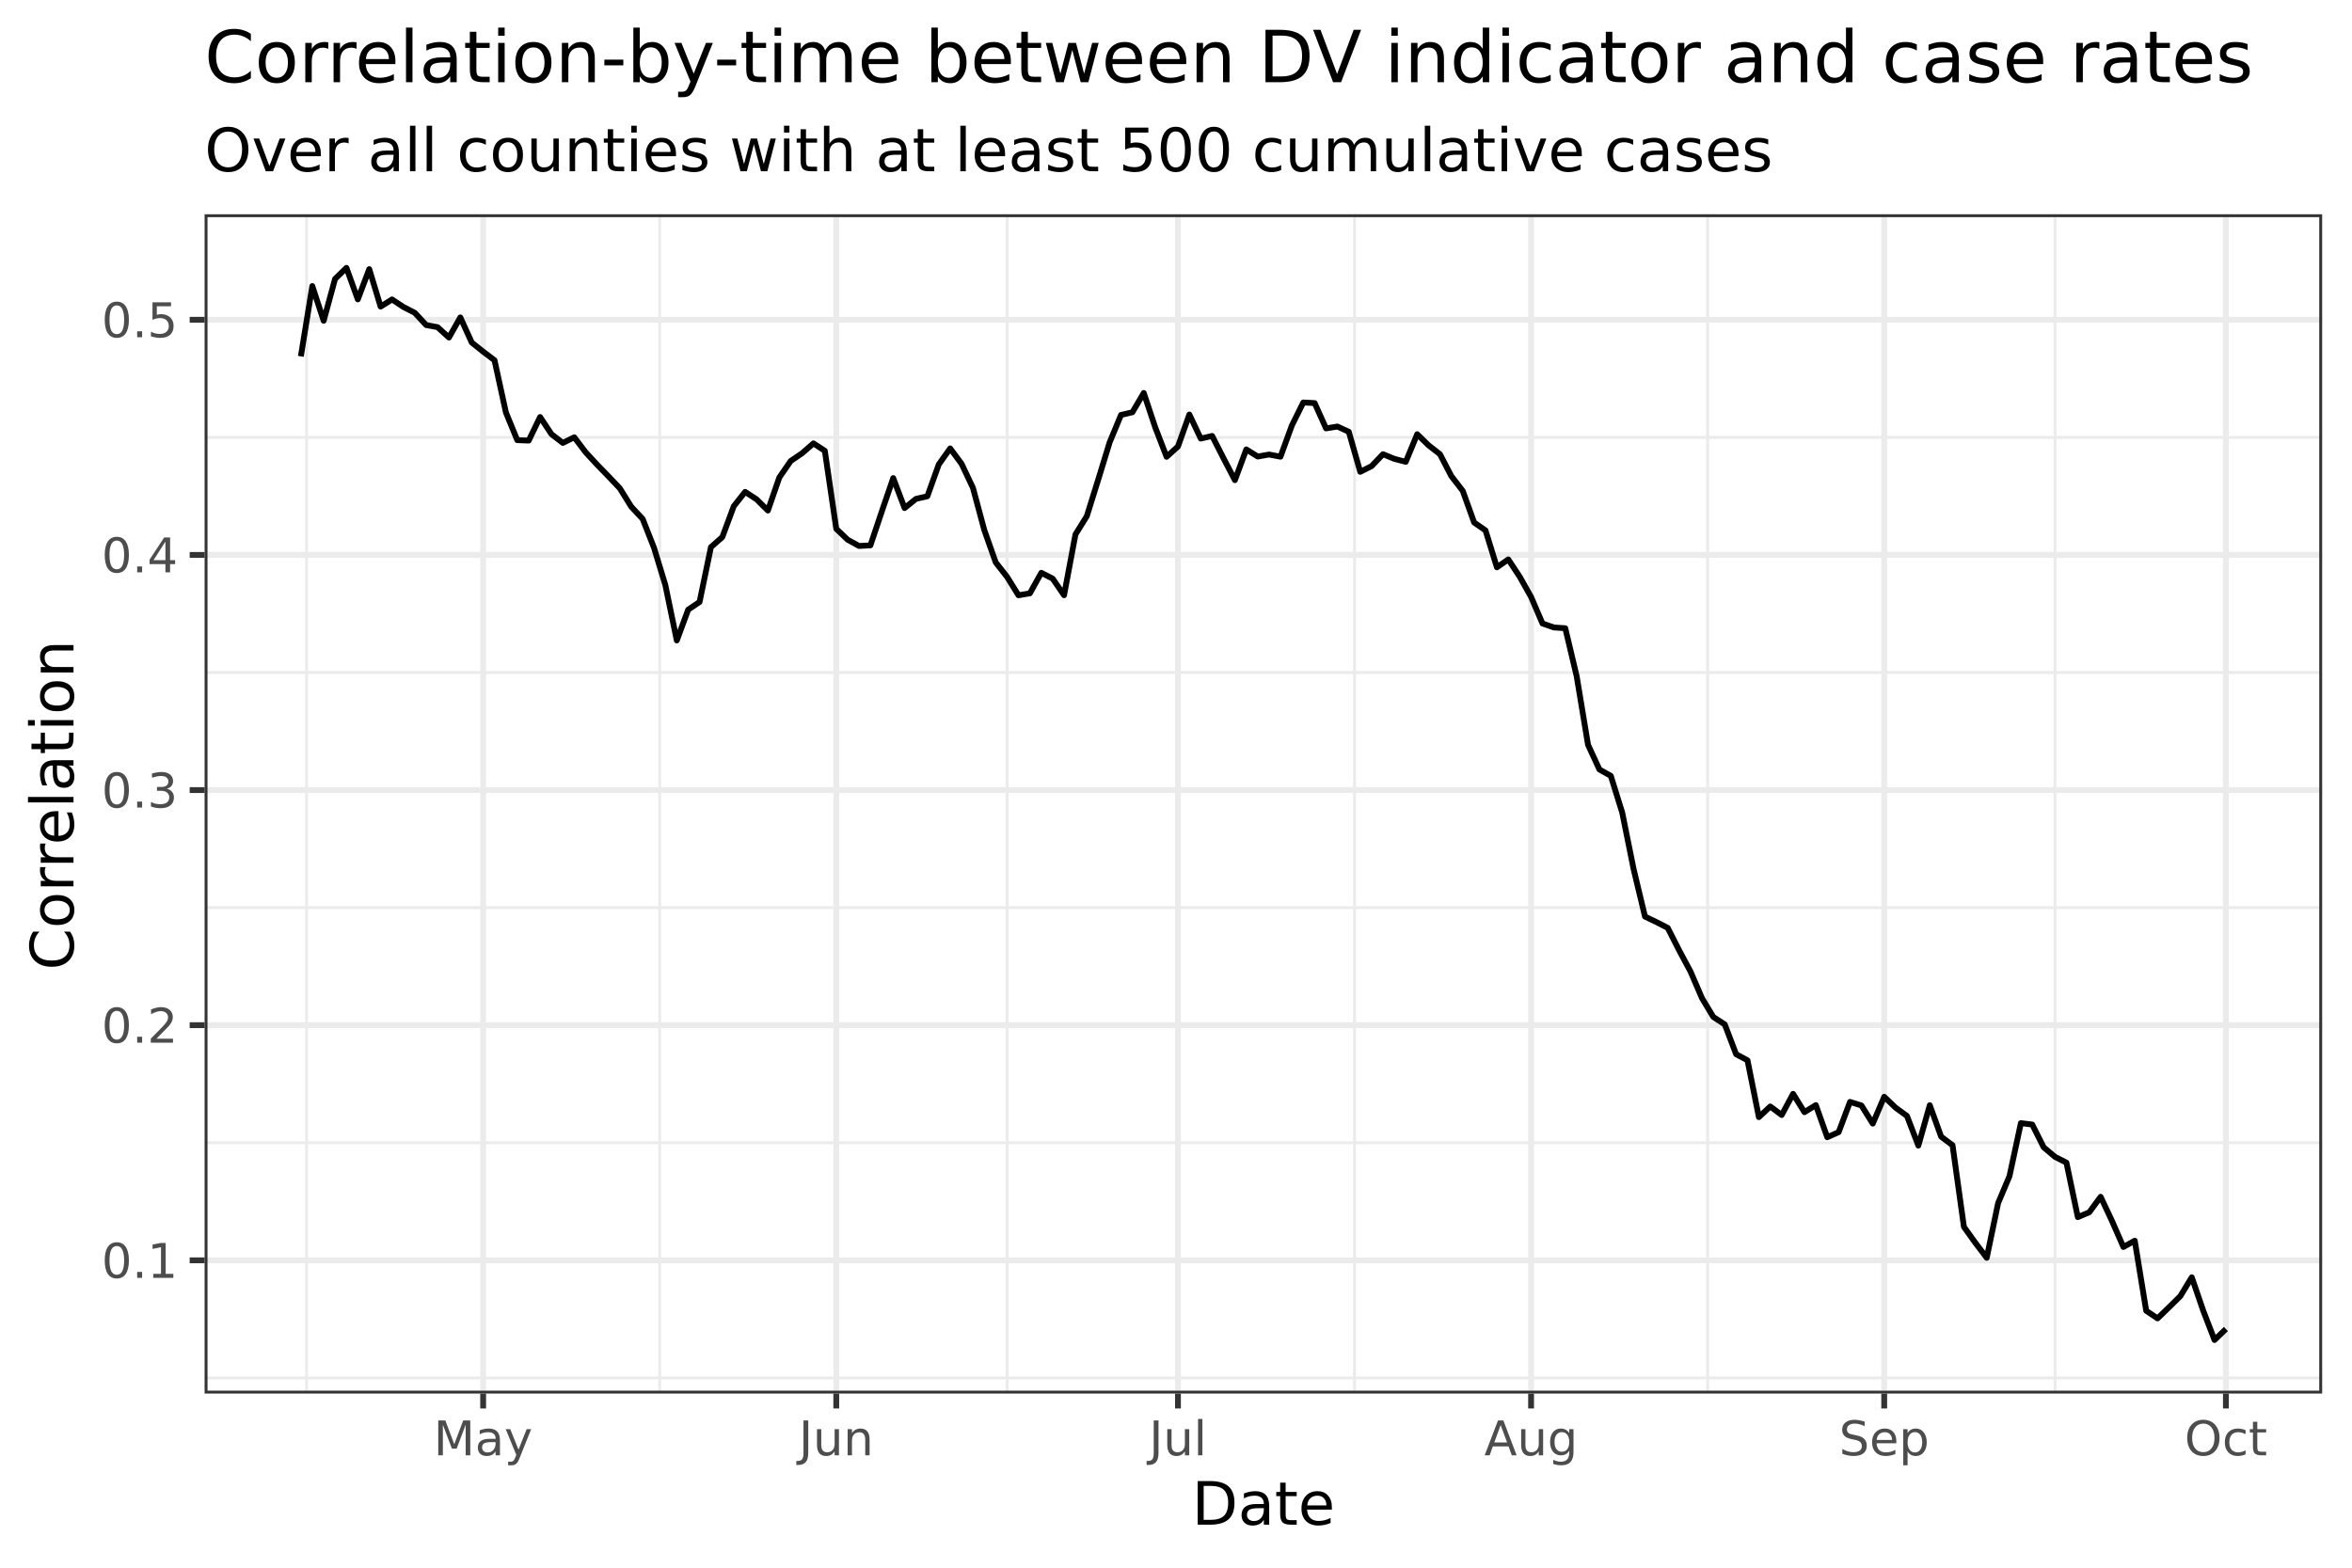
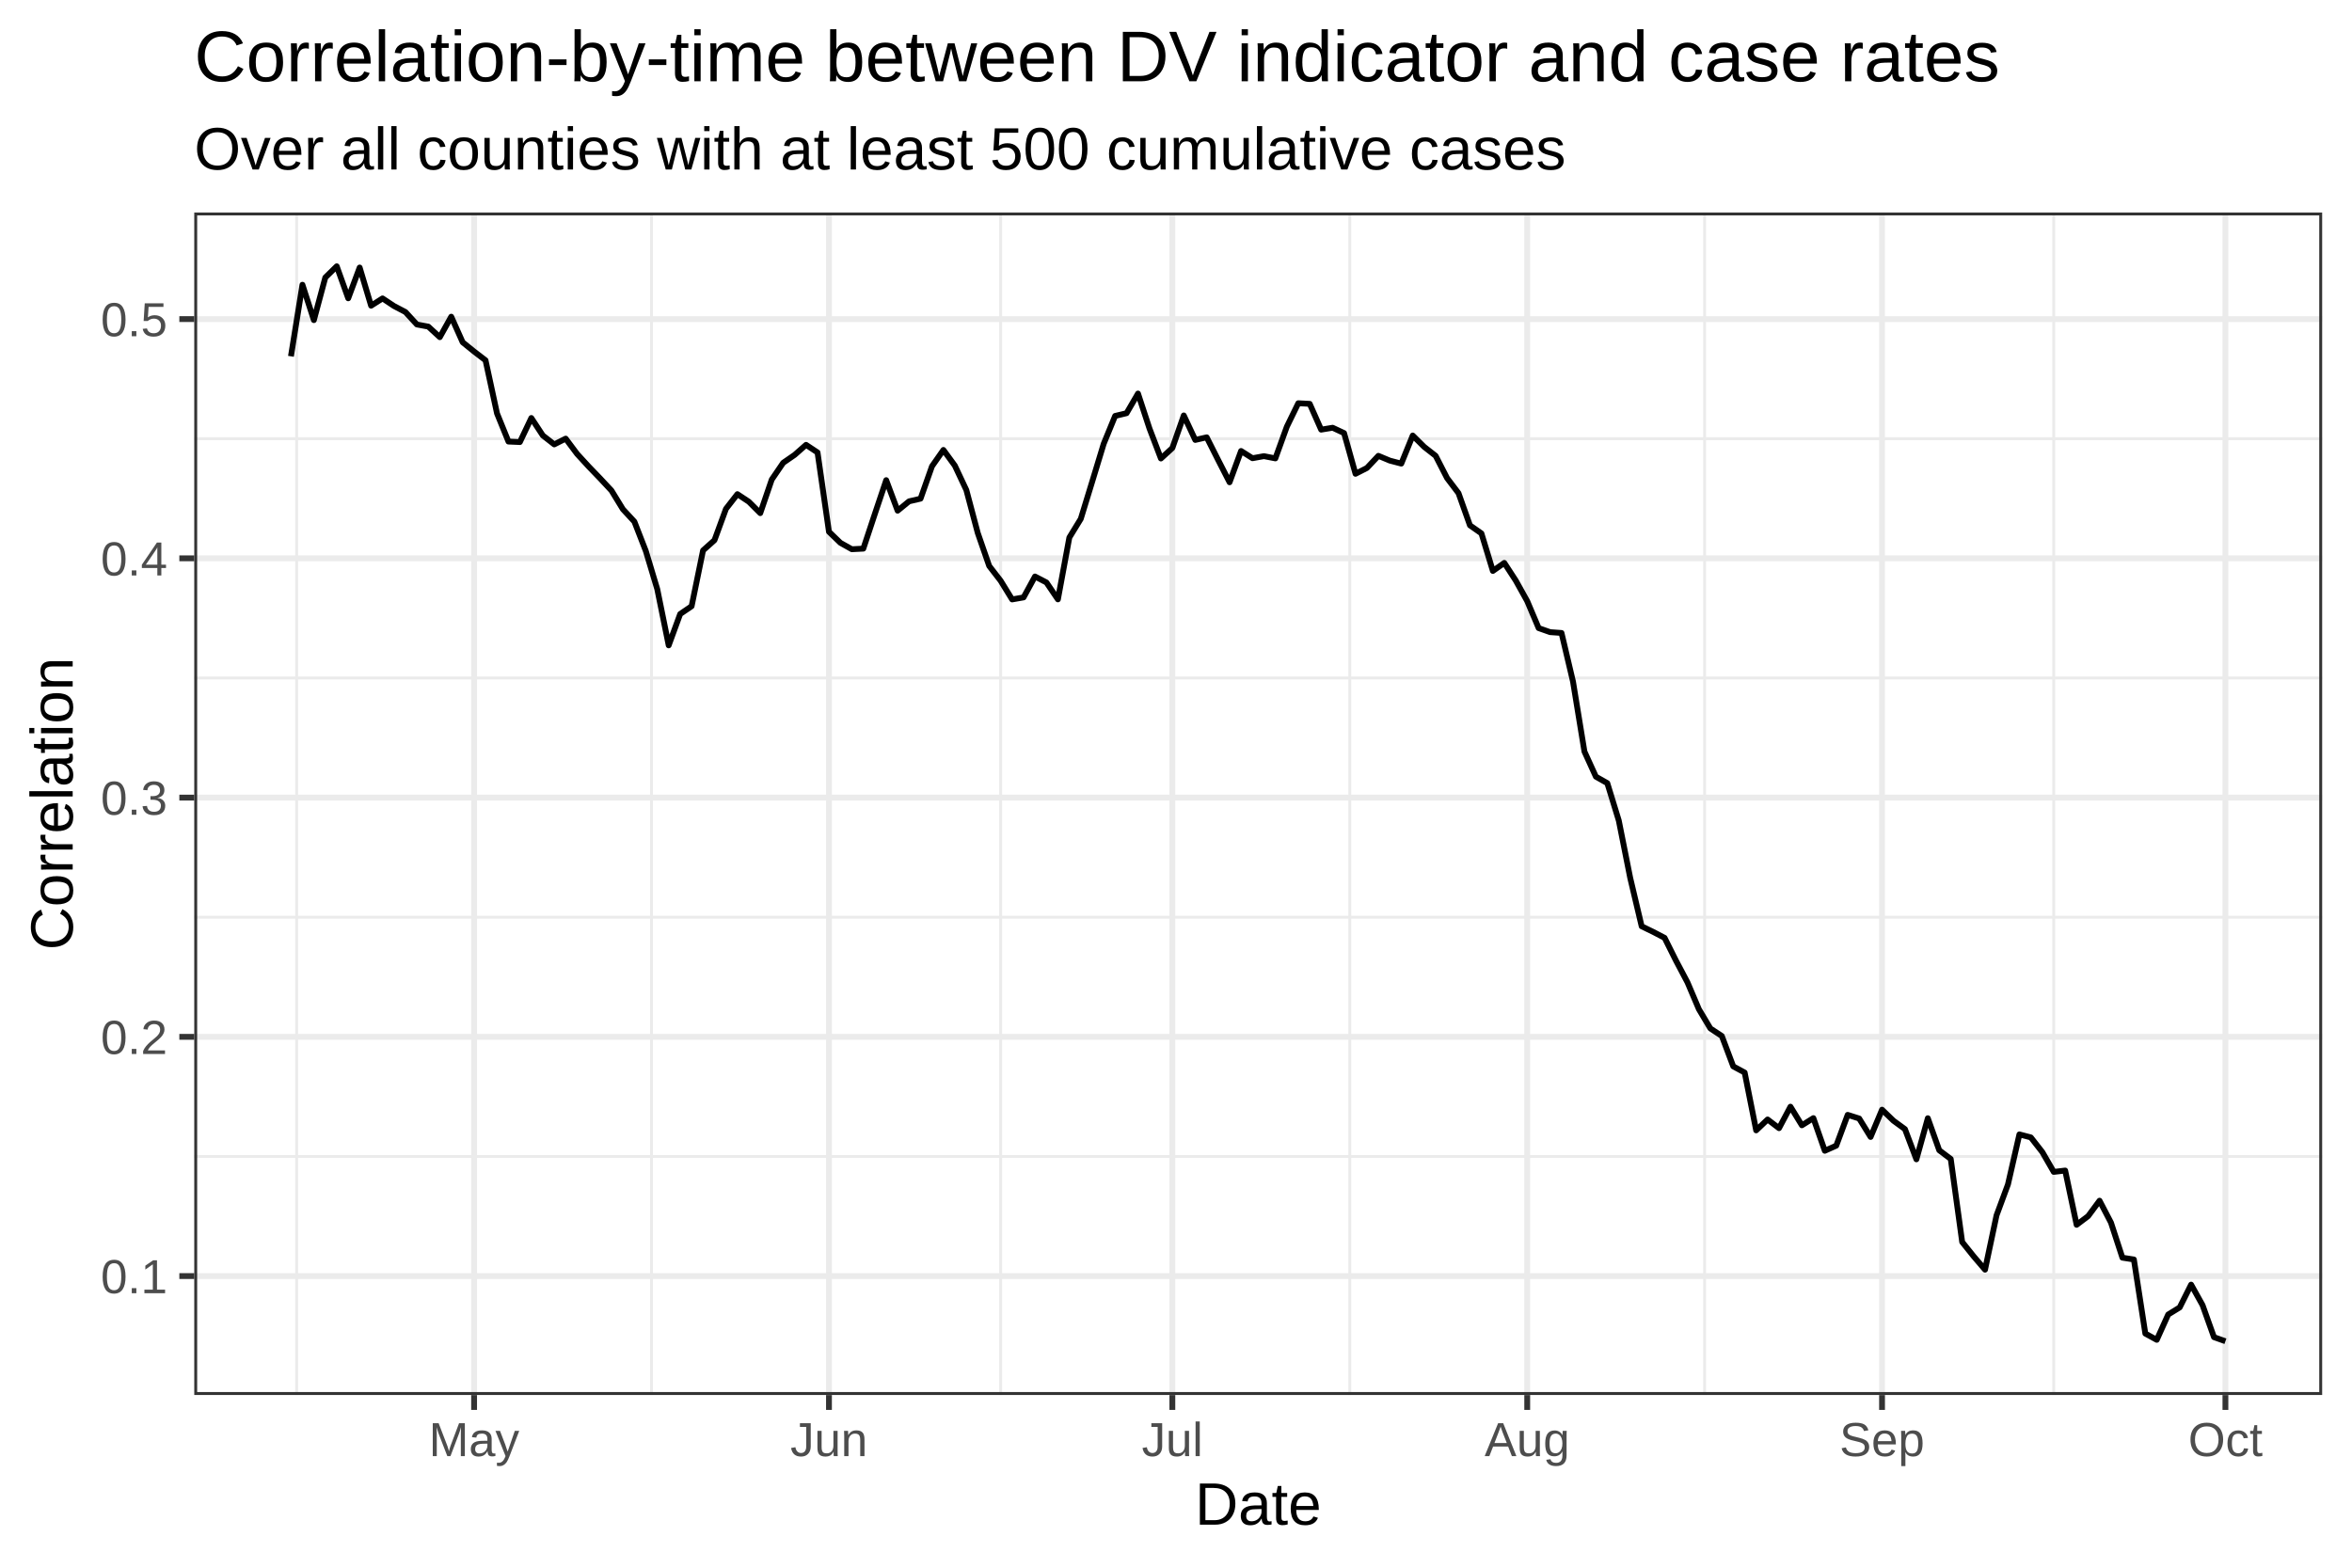
<svg xmlns="http://www.w3.org/2000/svg" viewBox="0 0 432.00 288.00">
  <defs>
    <style type="text/css">
    line, polyline, polygon, path, rect, circle {
      fill: none;
      stroke: #000000;
      stroke-linecap: round;
      stroke-linejoin: round;
      stroke-miterlimit: 10.00;
    }
  </style>
  </defs>
  <rect width="100%" height="100%" style="stroke: none; fill: #FFFFFF;" />
-   <rect x="0.00" y="0.00" width="432.00" height="288.00" style="stroke-width: 1.07; stroke: #FFFFFF; fill: #FFFFFF;" />
+   <rect x="0" y="0.00" width="432.00" height="288.00" style="stroke-width: 1.07; stroke: #FFFFFF; fill: #FFFFFF;" />
  <defs>
-     <clipPath id="cpMzcuNTh8NDI2LjUyfDI1Ni4wMnwzOS4zNg==">
-       <rect x="37.58" y="39.36" width="388.94" height="216.65" />
+     <clipPath id="cpMzUuNjh8NDI2LjUyfDI1Ni4yOHwzOS4wNA==">
+       <rect x="35.68" y="39.04" width="390.84" height="217.23" />
    </clipPath>
  </defs>
-   <rect x="37.58" y="39.36" width="388.94" height="216.65" style="stroke-width: 1.07; stroke: none; fill: #FFFFFF;" clip-path="url(#cpMzcuNTh8NDI2LjUyfDI1Ni4wMnwzOS4zNg==)" />
-   <polyline points="37.58,253.14 426.52,253.14 " style="stroke-width: 0.53; stroke: #EBEBEB; stroke-linecap: butt;" clip-path="url(#cpMzcuNTh8NDI2LjUyfDI1Ni4wMnwzOS4zNg==)" />
-   <polyline points="37.58,209.94 426.52,209.94 " style="stroke-width: 0.53; stroke: #EBEBEB; stroke-linecap: butt;" clip-path="url(#cpMzcuNTh8NDI2LjUyfDI1Ni4wMnwzOS4zNg==)" />
-   <polyline points="37.58,166.74 426.52,166.74 " style="stroke-width: 0.53; stroke: #EBEBEB; stroke-linecap: butt;" clip-path="url(#cpMzcuNTh8NDI2LjUyfDI1Ni4wMnwzOS4zNg==)" />
-   <polyline points="37.58,123.55 426.52,123.55 " style="stroke-width: 0.53; stroke: #EBEBEB; stroke-linecap: butt;" clip-path="url(#cpMzcuNTh8NDI2LjUyfDI1Ni4wMnwzOS4zNg==)" />
-   <polyline points="37.58,80.35 426.52,80.35 " style="stroke-width: 0.53; stroke: #EBEBEB; stroke-linecap: butt;" clip-path="url(#cpMzcuNTh8NDI2LjUyfDI1Ni4wMnwzOS4zNg==)" />
-   <polyline points="56.31,256.02 56.31,39.36 " style="stroke-width: 0.53; stroke: #EBEBEB; stroke-linecap: butt;" clip-path="url(#cpMzcuNTh8NDI2LjUyfDI1Ni4wMnwzOS4zNg==)" />
-   <polyline points="121.17,256.02 121.17,39.36 " style="stroke-width: 0.53; stroke: #EBEBEB; stroke-linecap: butt;" clip-path="url(#cpMzcuNTh8NDI2LjUyfDI1Ni4wMnwzOS4zNg==)" />
-   <polyline points="184.98,256.02 184.98,39.36 " style="stroke-width: 0.53; stroke: #EBEBEB; stroke-linecap: butt;" clip-path="url(#cpMzcuNTh8NDI2LjUyfDI1Ni4wMnwzOS4zNg==)" />
-   <polyline points="248.79,256.02 248.79,39.36 " style="stroke-width: 0.53; stroke: #EBEBEB; stroke-linecap: butt;" clip-path="url(#cpMzcuNTh8NDI2LjUyfDI1Ni4wMnwzOS4zNg==)" />
-   <polyline points="313.65,256.02 313.65,39.36 " style="stroke-width: 0.53; stroke: #EBEBEB; stroke-linecap: butt;" clip-path="url(#cpMzcuNTh8NDI2LjUyfDI1Ni4wMnwzOS4zNg==)" />
-   <polyline points="377.46,256.02 377.46,39.36 " style="stroke-width: 0.53; stroke: #EBEBEB; stroke-linecap: butt;" clip-path="url(#cpMzcuNTh8NDI2LjUyfDI1Ni4wMnwzOS4zNg==)" />
-   <polyline points="37.58,231.54 426.52,231.54 " style="stroke-width: 1.07; stroke: #EBEBEB; stroke-linecap: butt;" clip-path="url(#cpMzcuNTh8NDI2LjUyfDI1Ni4wMnwzOS4zNg==)" />
-   <polyline points="37.58,188.34 426.52,188.34 " style="stroke-width: 1.07; stroke: #EBEBEB; stroke-linecap: butt;" clip-path="url(#cpMzcuNTh8NDI2LjUyfDI1Ni4wMnwzOS4zNg==)" />
-   <polyline points="37.58,145.15 426.52,145.15 " style="stroke-width: 1.07; stroke: #EBEBEB; stroke-linecap: butt;" clip-path="url(#cpMzcuNTh8NDI2LjUyfDI1Ni4wMnwzOS4zNg==)" />
-   <polyline points="37.58,101.95 426.52,101.95 " style="stroke-width: 1.07; stroke: #EBEBEB; stroke-linecap: butt;" clip-path="url(#cpMzcuNTh8NDI2LjUyfDI1Ni4wMnwzOS4zNg==)" />
-   <polyline points="37.58,58.75 426.52,58.75 " style="stroke-width: 1.07; stroke: #EBEBEB; stroke-linecap: butt;" clip-path="url(#cpMzcuNTh8NDI2LjUyfDI1Ni4wMnwzOS4zNg==)" />
-   <polyline points="88.74,256.02 88.74,39.36 " style="stroke-width: 1.07; stroke: #EBEBEB; stroke-linecap: butt;" clip-path="url(#cpMzcuNTh8NDI2LjUyfDI1Ni4wMnwzOS4zNg==)" />
-   <polyline points="153.60,256.02 153.60,39.36 " style="stroke-width: 1.07; stroke: #EBEBEB; stroke-linecap: butt;" clip-path="url(#cpMzcuNTh8NDI2LjUyfDI1Ni4wMnwzOS4zNg==)" />
-   <polyline points="216.36,256.02 216.36,39.36 " style="stroke-width: 1.07; stroke: #EBEBEB; stroke-linecap: butt;" clip-path="url(#cpMzcuNTh8NDI2LjUyfDI1Ni4wMnwzOS4zNg==)" />
-   <polyline points="281.22,256.02 281.22,39.36 " style="stroke-width: 1.07; stroke: #EBEBEB; stroke-linecap: butt;" clip-path="url(#cpMzcuNTh8NDI2LjUyfDI1Ni4wMnwzOS4zNg==)" />
-   <polyline points="346.08,256.02 346.08,39.36 " style="stroke-width: 1.07; stroke: #EBEBEB; stroke-linecap: butt;" clip-path="url(#cpMzcuNTh8NDI2LjUyfDI1Ni4wMnwzOS4zNg==)" />
-   <polyline points="408.84,256.02 408.84,39.36 " style="stroke-width: 1.07; stroke: #EBEBEB; stroke-linecap: butt;" clip-path="url(#cpMzcuNTh8NDI2LjUyfDI1Ni4wMnwzOS4zNg==)" />
-   <polyline points="55.26,65.47 57.36,52.55 59.45,58.93 61.54,51.24 63.63,49.21 65.72,55.00 67.82,49.44 69.91,56.33 72.00,55.01 74.09,56.39 76.19,57.47 78.28,59.72 80.37,60.10 82.46,62.01 84.55,58.31 86.65,62.93 88.74,64.60 90.83,66.18 92.92,75.77 95.01,80.86 97.11,80.94 99.20,76.61 101.29,79.76 103.38,81.37 105.48,80.33 107.57,83.09 109.66,85.35 111.75,87.50 113.84,89.70 115.94,93.08 118.03,95.32 120.12,100.62 122.21,107.50 124.31,117.66 126.40,112.00 128.49,110.59 130.58,100.51 132.67,98.67 134.77,93.01 136.86,90.36 138.95,91.72 141.04,93.79 143.14,87.72 145.23,84.69 147.32,83.27 149.41,81.45 151.50,82.82 153.60,97.15 155.69,99.15 157.78,100.30 159.87,100.19 161.96,93.97 164.06,87.83 166.15,93.34 168.24,91.65 170.33,91.17 172.43,85.32 174.52,82.38 176.61,85.20 178.70,89.61 180.79,97.38 182.89,103.32 184.98,105.99 187.07,109.36 189.16,109.00 191.26,105.23 193.35,106.30 195.44,109.35 197.53,98.19 199.62,94.82 201.72,88.09 203.81,81.27 205.90,76.23 207.99,75.74 210.08,72.19 212.18,78.50 214.27,83.92 216.36,82.03 218.45,76.15 220.55,80.57 222.64,80.09 224.73,84.19 226.82,88.21 228.91,82.56 231.01,83.87 233.10,83.50 235.19,83.90 237.28,78.17 239.38,73.94 241.47,74.05 243.56,78.70 245.65,78.36 247.74,79.32 249.84,86.68 251.93,85.63 254.02,83.44 256.11,84.30 258.20,84.84 260.30,79.77 262.39,81.81 264.48,83.44 266.57,87.46 268.67,90.18 270.76,95.99 272.85,97.44 274.94,104.22 277.03,102.77 279.13,105.95 281.22,109.67 283.31,114.54 285.40,115.27 287.50,115.41 289.59,124.21 291.68,136.83 293.77,141.36 295.86,142.53 297.96,149.29 300.05,159.66 302.14,168.38 304.23,169.39 306.32,170.46 308.42,174.60 310.51,178.50 312.60,183.35 314.69,186.83 316.79,188.19 318.88,193.67 320.97,194.79 323.06,205.23 325.15,203.27 327.25,204.84 329.34,200.95 331.43,204.32 333.52,203.02 335.62,208.92 337.71,207.99 339.80,202.43 341.89,203.08 343.98,206.42 346.08,201.49 348.17,203.49 350.26,205.01 352.35,210.46 354.45,203.04 356.54,208.82 358.63,210.39 360.72,225.39 362.81,228.30 364.91,231.07 367.00,221.02 369.09,216.07 371.18,206.33 373.27,206.59 375.37,210.77 377.46,212.53 379.55,213.59 381.64,223.60 383.74,222.71 385.83,219.86 387.92,224.31 390.01,229.08 392.10,227.93 394.20,240.80 396.29,242.20 398.38,240.17 400.47,238.11 402.57,234.65 404.66,240.75 406.75,246.17 408.84,244.15 " style="stroke-width: 1.07; stroke-linecap: butt;" clip-path="url(#cpMzcuNTh8NDI2LjUyfDI1Ni4wMnwzOS4zNg==)" />
-   <rect x="37.58" y="39.36" width="388.94" height="216.65" style="stroke-width: 1.07; stroke: #333333;" clip-path="url(#cpMzcuNTh8NDI2LjUyfDI1Ni4wMnwzOS4zNg==)" />
+   <rect x="35.68" y="39.04" width="390.84" height="217.23" style="stroke-width: 1.07; stroke: none; fill: #FFFFFF;" clip-path="url(#cpMzUuNjh8NDI2LjUyfDI1Ni4yOHwzOS4wNA==)" />
+   <polyline points="35.68,212.46 426.52,212.46 " style="stroke-width: 0.53; stroke: #EBEBEB; stroke-linecap: butt;" clip-path="url(#cpMzUuNjh8NDI2LjUyfDI1Ni4yOHwzOS4wNA==)" />
+   <polyline points="35.68,168.50 426.52,168.50 " style="stroke-width: 0.53; stroke: #EBEBEB; stroke-linecap: butt;" clip-path="url(#cpMzUuNjh8NDI2LjUyfDI1Ni4yOHwzOS4wNA==)" />
+   <polyline points="35.68,124.55 426.52,124.55 " style="stroke-width: 0.53; stroke: #EBEBEB; stroke-linecap: butt;" clip-path="url(#cpMzUuNjh8NDI2LjUyfDI1Ni4yOHwzOS4wNA==)" />
+   <polyline points="35.68,80.60 426.52,80.60 " style="stroke-width: 0.53; stroke: #EBEBEB; stroke-linecap: butt;" clip-path="url(#cpMzUuNjh8NDI2LjUyfDI1Ni4yOHwzOS4wNA==)" />
+   <polyline points="54.49,256.28 54.49,39.04 " style="stroke-width: 0.53; stroke: #EBEBEB; stroke-linecap: butt;" clip-path="url(#cpMzUuNjh8NDI2LjUyfDI1Ni4yOHwzOS4wNA==)" />
+   <polyline points="119.67,256.28 119.67,39.04 " style="stroke-width: 0.53; stroke: #EBEBEB; stroke-linecap: butt;" clip-path="url(#cpMzUuNjh8NDI2LjUyfDI1Ni4yOHwzOS4wNA==)" />
+   <polyline points="183.79,256.28 183.79,39.04 " style="stroke-width: 0.53; stroke: #EBEBEB; stroke-linecap: butt;" clip-path="url(#cpMzUuNjh8NDI2LjUyfDI1Ni4yOHwzOS4wNA==)" />
+   <polyline points="247.92,256.28 247.92,39.04 " style="stroke-width: 0.53; stroke: #EBEBEB; stroke-linecap: butt;" clip-path="url(#cpMzUuNjh8NDI2LjUyfDI1Ni4yOHwzOS4wNA==)" />
+   <polyline points="313.09,256.28 313.09,39.04 " style="stroke-width: 0.53; stroke: #EBEBEB; stroke-linecap: butt;" clip-path="url(#cpMzUuNjh8NDI2LjUyfDI1Ni4yOHwzOS4wNA==)" />
+   <polyline points="377.22,256.28 377.22,39.04 " style="stroke-width: 0.53; stroke: #EBEBEB; stroke-linecap: butt;" clip-path="url(#cpMzUuNjh8NDI2LjUyfDI1Ni4yOHwzOS4wNA==)" />
+   <polyline points="35.68,234.43 426.52,234.43 " style="stroke-width: 1.07; stroke: #EBEBEB; stroke-linecap: butt;" clip-path="url(#cpMzUuNjh8NDI2LjUyfDI1Ni4yOHwzOS4wNA==)" />
+   <polyline points="35.68,190.48 426.52,190.48 " style="stroke-width: 1.07; stroke: #EBEBEB; stroke-linecap: butt;" clip-path="url(#cpMzUuNjh8NDI2LjUyfDI1Ni4yOHwzOS4wNA==)" />
+   <polyline points="35.68,146.53 426.52,146.53 " style="stroke-width: 1.07; stroke: #EBEBEB; stroke-linecap: butt;" clip-path="url(#cpMzUuNjh8NDI2LjUyfDI1Ni4yOHwzOS4wNA==)" />
+   <polyline points="35.68,102.57 426.52,102.57 " style="stroke-width: 1.07; stroke: #EBEBEB; stroke-linecap: butt;" clip-path="url(#cpMzUuNjh8NDI2LjUyfDI1Ni4yOHwzOS4wNA==)" />
+   <polyline points="35.68,58.62 426.52,58.62 " style="stroke-width: 1.07; stroke: #EBEBEB; stroke-linecap: butt;" clip-path="url(#cpMzUuNjh8NDI2LjUyfDI1Ni4yOHwzOS4wNA==)" />
+   <polyline points="87.08,256.28 87.08,39.04 " style="stroke-width: 1.07; stroke: #EBEBEB; stroke-linecap: butt;" clip-path="url(#cpMzUuNjh8NDI2LjUyfDI1Ni4yOHwzOS4wNA==)" />
+   <polyline points="152.26,256.28 152.26,39.04 " style="stroke-width: 1.07; stroke: #EBEBEB; stroke-linecap: butt;" clip-path="url(#cpMzUuNjh8NDI2LjUyfDI1Ni4yOHwzOS4wNA==)" />
+   <polyline points="215.33,256.28 215.33,39.04 " style="stroke-width: 1.07; stroke: #EBEBEB; stroke-linecap: butt;" clip-path="url(#cpMzUuNjh8NDI2LjUyfDI1Ni4yOHwzOS4wNA==)" />
+   <polyline points="280.51,256.28 280.51,39.04 " style="stroke-width: 1.07; stroke: #EBEBEB; stroke-linecap: butt;" clip-path="url(#cpMzUuNjh8NDI2LjUyfDI1Ni4yOHwzOS4wNA==)" />
+   <polyline points="345.68,256.28 345.68,39.04 " style="stroke-width: 1.07; stroke: #EBEBEB; stroke-linecap: butt;" clip-path="url(#cpMzUuNjh8NDI2LjUyfDI1Ni4yOHwzOS4wNA==)" />
+   <polyline points="408.75,256.28 408.75,39.04 " style="stroke-width: 1.07; stroke: #EBEBEB; stroke-linecap: butt;" clip-path="url(#cpMzUuNjh8NDI2LjUyfDI1Ni4yOHwzOS4wNA==)" />
+   <polyline points="53.44,65.46 55.55,52.31 57.65,58.81 59.75,50.98 61.85,48.92 63.96,54.80 66.06,49.15 68.16,56.16 70.26,54.82 72.37,56.22 74.47,57.32 76.57,59.61 78.67,60.00 80.78,61.94 82.88,58.18 84.98,62.88 87.08,64.58 89.18,66.19 91.29,75.95 93.39,81.12 95.49,81.21 97.59,76.79 99.70,80.00 101.80,81.64 103.90,80.58 106.00,83.39 108.11,85.69 110.21,87.87 112.31,90.12 114.41,93.55 116.52,95.83 118.62,101.23 120.72,108.22 122.82,118.56 124.93,112.80 127.03,111.37 129.13,101.12 131.23,99.24 133.34,93.48 135.44,90.78 137.54,92.17 139.64,94.27 141.75,88.10 143.85,85.02 145.95,83.57 148.05,81.72 150.16,83.12 152.26,97.69 154.36,99.72 156.46,100.90 158.57,100.79 160.67,94.46 162.77,88.21 164.87,93.82 166.97,92.10 169.08,91.61 171.18,85.66 173.28,82.66 175.38,85.54 177.49,90.02 179.59,97.92 181.69,103.97 183.79,106.69 185.90,110.12 188.00,109.75 190.10,105.91 192.20,107.00 194.31,110.11 196.41,98.75 198.51,95.32 200.61,88.47 202.72,81.53 204.82,76.41 206.92,75.91 209.02,72.30 211.13,78.72 213.23,84.23 215.33,82.31 217.43,76.32 219.54,80.82 221.64,80.34 223.74,84.50 225.84,88.60 227.95,82.85 230.05,84.18 232.15,83.80 234.25,84.21 236.36,78.38 238.46,74.08 240.56,74.19 242.66,78.93 244.77,78.58 246.87,79.56 248.97,87.04 251.07,85.97 253.17,83.74 255.28,84.62 257.38,85.17 259.48,80.01 261.58,82.09 263.69,83.74 265.79,87.83 267.89,90.60 269.99,96.51 272.10,97.99 274.20,104.89 276.30,103.41 278.40,106.64 280.51,110.43 282.61,115.39 284.71,116.13 286.81,116.28 288.92,125.22 291.02,138.07 293.12,142.68 295.22,143.87 297.33,150.75 299.43,161.30 301.53,170.17 303.63,171.19 305.74,172.29 307.84,176.49 309.94,180.46 312.04,185.40 314.15,188.94 316.25,190.32 318.35,195.90 320.45,197.04 322.56,207.66 324.66,205.66 326.76,207.26 328.86,203.31 330.96,206.73 333.07,205.41 335.17,211.41 337.27,210.47 339.37,204.81 341.48,205.48 343.58,208.87 345.68,203.86 347.78,205.89 349.89,207.43 351.99,212.98 354.09,205.43 356.19,211.32 358.30,212.91 360.40,228.17 362.50,230.79 364.60,233.25 366.71,223.27 368.81,217.59 370.91,208.40 373.01,208.95 375.12,211.65 377.22,215.29 379.32,215.04 381.42,225.01 383.53,223.42 385.63,220.58 387.73,224.61 389.83,231.05 391.94,231.38 394.04,244.99 396.14,246.14 398.24,241.49 400.35,240.19 402.45,236.00 404.55,239.77 406.65,245.65 408.75,246.40 " style="stroke-width: 1.07; stroke-linecap: butt;" clip-path="url(#cpMzUuNjh8NDI2LjUyfDI1Ni4yOHwzOS4wNA==)" />
+   <rect x="35.68" y="39.04" width="390.84" height="217.23" style="stroke-width: 1.07; stroke: #333333;" clip-path="url(#cpMzUuNjh8NDI2LjUyfDI1Ni4yOHwzOS4wNA==)" />
  <defs>
    <clipPath id="cpMC4wMHw0MzIuMDB8Mjg4LjAwfDAuMDA=">
      <rect x="0.00" y="0.00" width="432.00" height="288.00" />
    </clipPath>
  </defs>
  <g clip-path="url(#cpMC4wMHw0MzIuMDB8Mjg4LjAwfDAuMDA=)">
-     <text x="18.66" y="234.75" style="font-size: 8.80px; fill: #4D4D4D; font-family: DejaVu Sans;" textLength="13.99px" lengthAdjust="spacingAndGlyphs">0.1</text>
+     <text x="18.51" y="237.58" style="font-size: 8.80px; fill: #4D4D4D; font-family: Arial;" textLength="12.23px" lengthAdjust="spacingAndGlyphs">0.1</text>
  </g>
  <g clip-path="url(#cpMC4wMHw0MzIuMDB8Mjg4LjAwfDAuMDA=)">
-     <text x="18.66" y="191.55" style="font-size: 8.80px; fill: #4D4D4D; font-family: DejaVu Sans;" textLength="13.99px" lengthAdjust="spacingAndGlyphs">0.2</text>
+     <text x="18.51" y="193.63" style="font-size: 8.80px; fill: #4D4D4D; font-family: Arial;" textLength="12.23px" lengthAdjust="spacingAndGlyphs">0.2</text>
  </g>
  <g clip-path="url(#cpMC4wMHw0MzIuMDB8Mjg4LjAwfDAuMDA=)">
-     <text x="18.66" y="148.35" style="font-size: 8.80px; fill: #4D4D4D; font-family: DejaVu Sans;" textLength="13.99px" lengthAdjust="spacingAndGlyphs">0.3</text>
+     <text x="18.51" y="149.68" style="font-size: 8.80px; fill: #4D4D4D; font-family: Arial;" textLength="12.23px" lengthAdjust="spacingAndGlyphs">0.3</text>
  </g>
  <g clip-path="url(#cpMC4wMHw0MzIuMDB8Mjg4LjAwfDAuMDA=)">
-     <text x="18.66" y="105.15" style="font-size: 8.80px; fill: #4D4D4D; font-family: DejaVu Sans;" textLength="13.99px" lengthAdjust="spacingAndGlyphs">0.4</text>
+     <text x="18.51" y="105.72" style="font-size: 8.80px; fill: #4D4D4D; font-family: Arial;" textLength="12.23px" lengthAdjust="spacingAndGlyphs">0.4</text>
  </g>
  <g clip-path="url(#cpMC4wMHw0MzIuMDB8Mjg4LjAwfDAuMDA=)">
-     <text x="18.66" y="61.95" style="font-size: 8.80px; fill: #4D4D4D; font-family: DejaVu Sans;" textLength="13.99px" lengthAdjust="spacingAndGlyphs">0.5</text>
+     <text x="18.51" y="61.77" style="font-size: 8.80px; fill: #4D4D4D; font-family: Arial;" textLength="12.23px" lengthAdjust="spacingAndGlyphs">0.5</text>
  </g>
-   <polyline points="34.84,231.54 37.58,231.54 " style="stroke-width: 1.07; stroke: #333333; stroke-linecap: butt;" clip-path="url(#cpMC4wMHw0MzIuMDB8Mjg4LjAwfDAuMDA=)" />
-   <polyline points="34.84,188.34 37.58,188.34 " style="stroke-width: 1.07; stroke: #333333; stroke-linecap: butt;" clip-path="url(#cpMC4wMHw0MzIuMDB8Mjg4LjAwfDAuMDA=)" />
-   <polyline points="34.84,145.15 37.58,145.15 " style="stroke-width: 1.07; stroke: #333333; stroke-linecap: butt;" clip-path="url(#cpMC4wMHw0MzIuMDB8Mjg4LjAwfDAuMDA=)" />
-   <polyline points="34.84,101.95 37.58,101.95 " style="stroke-width: 1.07; stroke: #333333; stroke-linecap: butt;" clip-path="url(#cpMC4wMHw0MzIuMDB8Mjg4LjAwfDAuMDA=)" />
-   <polyline points="34.84,58.75 37.58,58.75 " style="stroke-width: 1.07; stroke: #333333; stroke-linecap: butt;" clip-path="url(#cpMC4wMHw0MzIuMDB8Mjg4LjAwfDAuMDA=)" />
-   <polyline points="88.74,258.75 88.74,256.02 " style="stroke-width: 1.07; stroke: #333333; stroke-linecap: butt;" clip-path="url(#cpMC4wMHw0MzIuMDB8Mjg4LjAwfDAuMDA=)" />
-   <polyline points="153.60,258.75 153.60,256.02 " style="stroke-width: 1.07; stroke: #333333; stroke-linecap: butt;" clip-path="url(#cpMC4wMHw0MzIuMDB8Mjg4LjAwfDAuMDA=)" />
-   <polyline points="216.36,258.75 216.36,256.02 " style="stroke-width: 1.07; stroke: #333333; stroke-linecap: butt;" clip-path="url(#cpMC4wMHw0MzIuMDB8Mjg4LjAwfDAuMDA=)" />
-   <polyline points="281.22,258.75 281.22,256.02 " style="stroke-width: 1.07; stroke: #333333; stroke-linecap: butt;" clip-path="url(#cpMC4wMHw0MzIuMDB8Mjg4LjAwfDAuMDA=)" />
-   <polyline points="346.08,258.75 346.08,256.02 " style="stroke-width: 1.07; stroke: #333333; stroke-linecap: butt;" clip-path="url(#cpMC4wMHw0MzIuMDB8Mjg4LjAwfDAuMDA=)" />
-   <polyline points="408.84,258.75 408.84,256.02 " style="stroke-width: 1.07; stroke: #333333; stroke-linecap: butt;" clip-path="url(#cpMC4wMHw0MzIuMDB8Mjg4LjAwfDAuMDA=)" />
+   <polyline points="32.94,234.43 35.68,234.43 " style="stroke-width: 1.07; stroke: #333333; stroke-linecap: butt;" clip-path="url(#cpMC4wMHw0MzIuMDB8Mjg4LjAwfDAuMDA=)" />
+   <polyline points="32.94,190.48 35.68,190.48 " style="stroke-width: 1.07; stroke: #333333; stroke-linecap: butt;" clip-path="url(#cpMC4wMHw0MzIuMDB8Mjg4LjAwfDAuMDA=)" />
+   <polyline points="32.94,146.53 35.68,146.53 " style="stroke-width: 1.07; stroke: #333333; stroke-linecap: butt;" clip-path="url(#cpMC4wMHw0MzIuMDB8Mjg4LjAwfDAuMDA=)" />
+   <polyline points="32.94,102.57 35.68,102.57 " style="stroke-width: 1.07; stroke: #333333; stroke-linecap: butt;" clip-path="url(#cpMC4wMHw0MzIuMDB8Mjg4LjAwfDAuMDA=)" />
+   <polyline points="32.94,58.62 35.68,58.62 " style="stroke-width: 1.07; stroke: #333333; stroke-linecap: butt;" clip-path="url(#cpMC4wMHw0MzIuMDB8Mjg4LjAwfDAuMDA=)" />
+   <polyline points="87.08,259.02 87.08,256.28 " style="stroke-width: 1.07; stroke: #333333; stroke-linecap: butt;" clip-path="url(#cpMC4wMHw0MzIuMDB8Mjg4LjAwfDAuMDA=)" />
+   <polyline points="152.26,259.02 152.26,256.28 " style="stroke-width: 1.07; stroke: #333333; stroke-linecap: butt;" clip-path="url(#cpMC4wMHw0MzIuMDB8Mjg4LjAwfDAuMDA=)" />
+   <polyline points="215.33,259.02 215.33,256.28 " style="stroke-width: 1.07; stroke: #333333; stroke-linecap: butt;" clip-path="url(#cpMC4wMHw0MzIuMDB8Mjg4LjAwfDAuMDA=)" />
+   <polyline points="280.51,259.02 280.51,256.28 " style="stroke-width: 1.07; stroke: #333333; stroke-linecap: butt;" clip-path="url(#cpMC4wMHw0MzIuMDB8Mjg4LjAwfDAuMDA=)" />
+   <polyline points="345.68,259.02 345.68,256.28 " style="stroke-width: 1.07; stroke: #333333; stroke-linecap: butt;" clip-path="url(#cpMC4wMHw0MzIuMDB8Mjg4LjAwfDAuMDA=)" />
+   <polyline points="408.75,259.02 408.75,256.28 " style="stroke-width: 1.07; stroke: #333333; stroke-linecap: butt;" clip-path="url(#cpMC4wMHw0MzIuMDB8Mjg4LjAwfDAuMDA=)" />
  <g clip-path="url(#cpMC4wMHw0MzIuMDB8Mjg4LjAwfDAuMDA=)">
-     <text x="79.64" y="267.36" style="font-size: 8.80px; fill: #4D4D4D; font-family: DejaVu Sans;" textLength="18.19px" lengthAdjust="spacingAndGlyphs">May</text>
+     <text x="78.77" y="267.51" style="font-size: 8.80px; fill: #4D4D4D; font-family: Arial;" textLength="16.62px" lengthAdjust="spacingAndGlyphs">May</text>
  </g>
  <g clip-path="url(#cpMC4wMHw0MzIuMDB8Mjg4LjAwfDAuMDA=)">
-     <text x="146.72" y="267.36" style="font-size: 8.80px; fill: #4D4D4D; font-family: DejaVu Sans;" textLength="13.75px" lengthAdjust="spacingAndGlyphs">Jun</text>
+     <text x="145.16" y="267.51" style="font-size: 8.80px; fill: #4D4D4D; font-family: Arial;" textLength="14.19px" lengthAdjust="spacingAndGlyphs">Jun</text>
  </g>
  <g clip-path="url(#cpMC4wMHw0MzIuMDB8Mjg4LjAwfDAuMDA=)">
-     <text x="211.05" y="267.36" style="font-size: 8.80px; fill: #4D4D4D; font-family: DejaVu Sans;" textLength="10.62px" lengthAdjust="spacingAndGlyphs">Jul</text>
+     <text x="209.71" y="267.51" style="font-size: 8.80px; fill: #4D4D4D; font-family: Arial;" textLength="11.25px" lengthAdjust="spacingAndGlyphs">Jul</text>
  </g>
  <g clip-path="url(#cpMC4wMHw0MzIuMDB8Mjg4LjAwfDAuMDA=)">
-     <text x="272.63" y="267.36" style="font-size: 8.80px; fill: #4D4D4D; font-family: DejaVu Sans;" textLength="17.18px" lengthAdjust="spacingAndGlyphs">Aug</text>
+     <text x="272.68" y="267.51" style="font-size: 8.80px; fill: #4D4D4D; font-family: Arial;" textLength="15.66px" lengthAdjust="spacingAndGlyphs">Aug</text>
  </g>
  <g clip-path="url(#cpMC4wMHw0MzIuMDB8Mjg4LjAwfDAuMDA=)">
-     <text x="337.78" y="267.36" style="font-size: 8.80px; fill: #4D4D4D; font-family: DejaVu Sans;" textLength="16.59px" lengthAdjust="spacingAndGlyphs">Sep</text>
+     <text x="337.85" y="267.51" style="font-size: 8.80px; fill: #4D4D4D; font-family: Arial;" textLength="15.66px" lengthAdjust="spacingAndGlyphs">Sep</text>
  </g>
  <g clip-path="url(#cpMC4wMHw0MzIuMDB8Mjg4LjAwfDAuMDA=)">
-     <text x="401.23" y="267.36" style="font-size: 8.80px; fill: #4D4D4D; font-family: DejaVu Sans;" textLength="15.22px" lengthAdjust="spacingAndGlyphs">Oct</text>
+     <text x="401.91" y="267.51" style="font-size: 8.80px; fill: #4D4D4D; font-family: Arial;" textLength="13.69px" lengthAdjust="spacingAndGlyphs">Oct</text>
  </g>
  <g clip-path="url(#cpMC4wMHw0MzIuMDB8Mjg4LjAwfDAuMDA=)">
-     <text x="218.91" y="280.10" style="font-size: 11.00px; font-family: DejaVu Sans;" textLength="26.29px" lengthAdjust="spacingAndGlyphs">Date</text>
+     <text x="219.48" y="280.10" style="font-size: 11.00px; font-family: Arial;" textLength="23.24px" lengthAdjust="spacingAndGlyphs">Date</text>
  </g>
  <g clip-path="url(#cpMC4wMHw0MzIuMDB8Mjg4LjAwfDAuMDA=)">
-     <text transform="translate(13.50,178.23) rotate(-90)" style="font-size: 11.00px; font-family: DejaVu Sans;" textLength="61.09px" lengthAdjust="spacingAndGlyphs">Correlation</text>
+     <text transform="translate(13.35,174.56) rotate(-90)" style="font-size: 11.00px; font-family: Arial;" textLength="53.80px" lengthAdjust="spacingAndGlyphs">Correlation</text>
  </g>
  <g clip-path="url(#cpMC4wMHw0MzIuMDB8Mjg4LjAwfDAuMDA=)">
-     <text x="37.58" y="31.46" style="font-size: 11.00px; font-family: DejaVu Sans;" textLength="288.04px" lengthAdjust="spacingAndGlyphs">Over all counties with at least 500 cumulative cases</text>
+     <text x="35.68" y="31.14" style="font-size: 11.00px; font-family: Arial;" textLength="251.90px" lengthAdjust="spacingAndGlyphs">Over all counties with at least 500 cumulative cases</text>
  </g>
  <g clip-path="url(#cpMC4wMHw0MzIuMDB8Mjg4LjAwfDAuMDA=)">
-     <text x="37.58" y="15.10" style="font-size: 13.20px; font-family: DejaVu Sans;" textLength="377.27px" lengthAdjust="spacingAndGlyphs">Correlation-by-time between DV indicator and case rates</text>
+     <text x="35.68" y="14.93" style="font-size: 13.20px; font-family: Arial;" textLength="331.62px" lengthAdjust="spacingAndGlyphs">Correlation-by-time between DV indicator and case rates</text>
  </g>
</svg>
